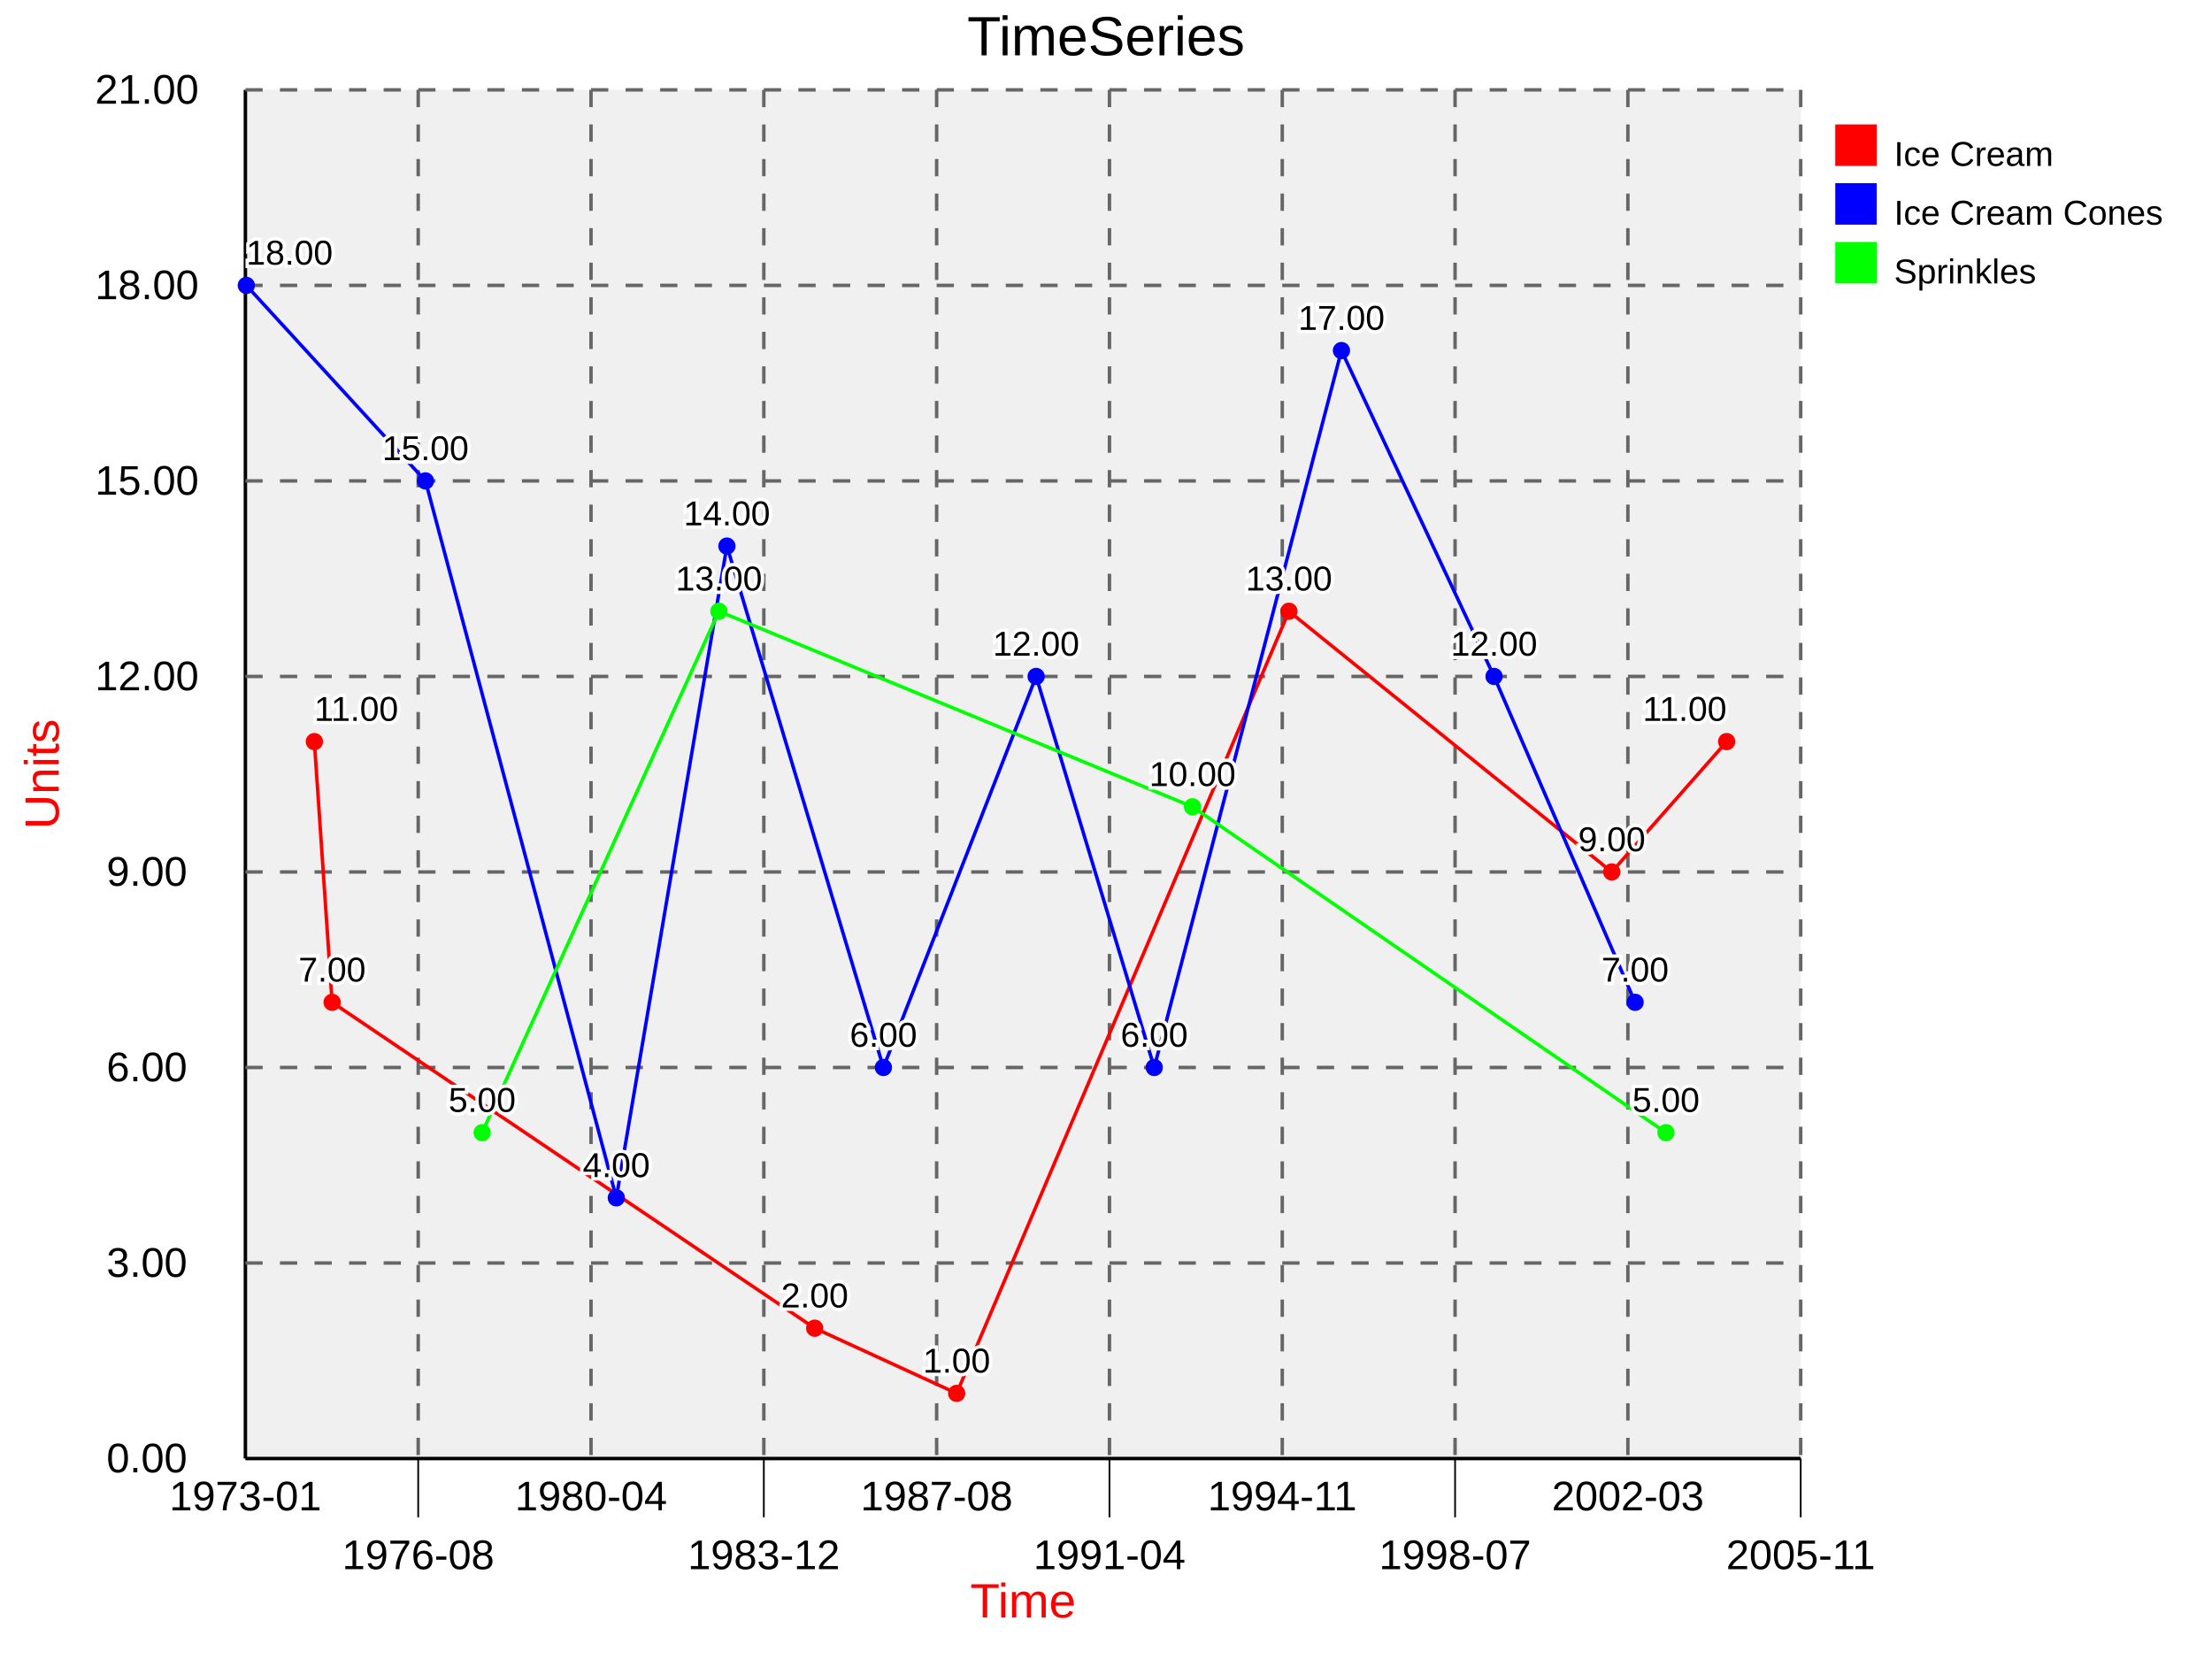
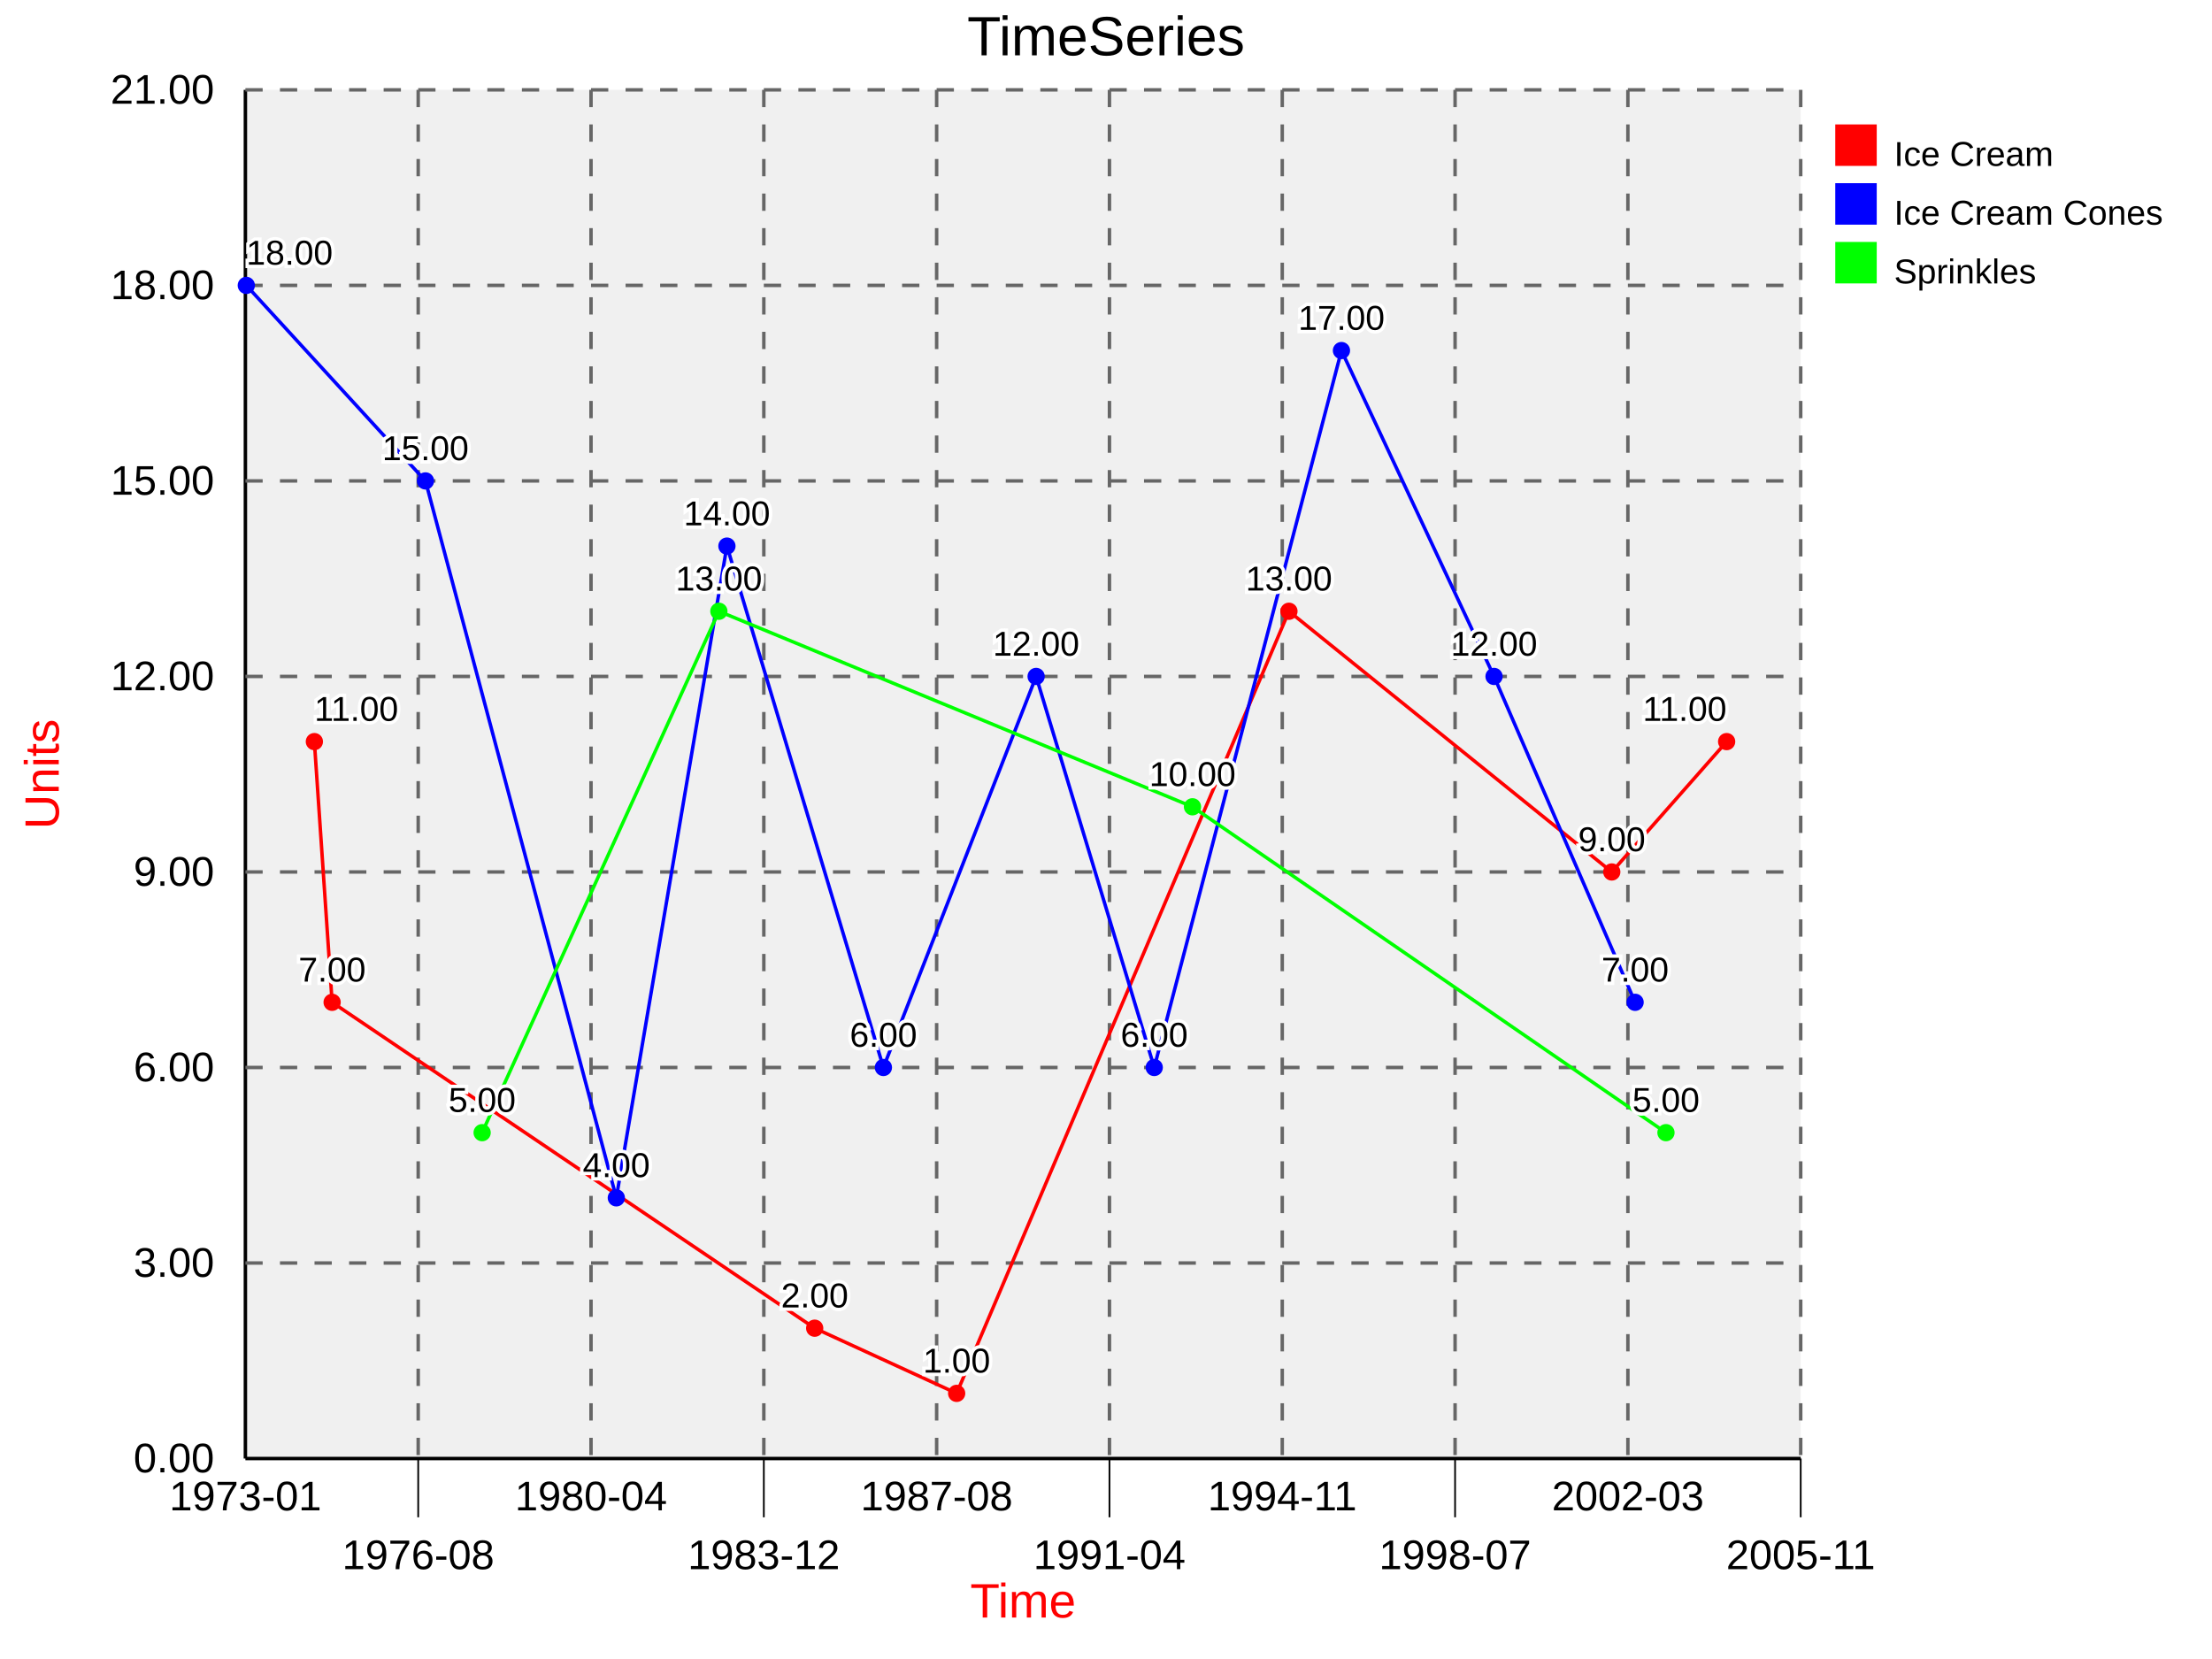
<svg xmlns="http://www.w3.org/2000/svg" xmlns:xlink="http://www.w3.org/1999/xlink" width="640" height="480" viewBox="0 0 640 480">
  <defs />
  <rect width="640" height="480" x="0" y="0" class="svgBackground" style="fill:#ffffff;" />
  <g transform="translate( 71.0 26 )">
    <rect x="0" y="0" width="450.0" height="396" class="graphBackground" style="fill:#f0f0f0;" />
    <path d="M 0 396 h450.0" class="axis" id="yAxis" style="stroke: #000000; stroke-width: 1px;" />
    <path d="M 0.0 0 v396" class="axis" id="xAxis" style="stroke: #000000; stroke-width: 1px;" />
    <text class="xAxisLabels" x="0.0" y="411" style="text-anchor: middle; fill: #000000; font-size: 12px; font-family: &quot;Arial&quot;, sans-serif; font-weight: normal;text-anchor: middle">1973-01</text>
    <text class="xAxisLabels" x="50.0" y="428" style="text-anchor: middle; fill: #000000; font-size: 12px; font-family: &quot;Arial&quot;, sans-serif; font-weight: normal;text-anchor: middle">1976-08</text>
    <path d="M50.0 396 v17" class="staggerGuideLine" style="fill: none; stroke: #000000; stroke-width: 0.5px;" />
    <path d="M50.0 0 v396" class="guideLines" style="stroke: #666666; stroke-width: 1px; stroke-dasharray: 5 5;" />
    <text class="xAxisLabels" x="100.0" y="411" style="text-anchor: middle; fill: #000000; font-size: 12px; font-family: &quot;Arial&quot;, sans-serif; font-weight: normal;text-anchor: middle">1980-04</text>
    <path d="M100.0 0 v396" class="guideLines" style="stroke: #666666; stroke-width: 1px; stroke-dasharray: 5 5;" />
    <text class="xAxisLabels" x="150.0" y="428" style="text-anchor: middle; fill: #000000; font-size: 12px; font-family: &quot;Arial&quot;, sans-serif; font-weight: normal;text-anchor: middle">1983-12</text>
    <path d="M150.0 396 v17" class="staggerGuideLine" style="fill: none; stroke: #000000; stroke-width: 0.5px;" />
    <path d="M150.0 0 v396" class="guideLines" style="stroke: #666666; stroke-width: 1px; stroke-dasharray: 5 5;" />
    <text class="xAxisLabels" x="200.0" y="411" style="text-anchor: middle; fill: #000000; font-size: 12px; font-family: &quot;Arial&quot;, sans-serif; font-weight: normal;text-anchor: middle">1987-08</text>
    <path d="M200.0 0 v396" class="guideLines" style="stroke: #666666; stroke-width: 1px; stroke-dasharray: 5 5;" />
    <text class="xAxisLabels" x="250.0" y="428" style="text-anchor: middle; fill: #000000; font-size: 12px; font-family: &quot;Arial&quot;, sans-serif; font-weight: normal;text-anchor: middle">1991-04</text>
    <path d="M250.0 396 v17" class="staggerGuideLine" style="fill: none; stroke: #000000; stroke-width: 0.5px;" />
    <path d="M250.0 0 v396" class="guideLines" style="stroke: #666666; stroke-width: 1px; stroke-dasharray: 5 5;" />
    <text class="xAxisLabels" x="300.0" y="411" style="text-anchor: middle; fill: #000000; font-size: 12px; font-family: &quot;Arial&quot;, sans-serif; font-weight: normal;text-anchor: middle">1994-11</text>
    <path d="M300.0 0 v396" class="guideLines" style="stroke: #666666; stroke-width: 1px; stroke-dasharray: 5 5;" />
    <text class="xAxisLabels" x="350.0" y="428" style="text-anchor: middle; fill: #000000; font-size: 12px; font-family: &quot;Arial&quot;, sans-serif; font-weight: normal;text-anchor: middle">1998-07</text>
    <path d="M350.0 396 v17" class="staggerGuideLine" style="fill: none; stroke: #000000; stroke-width: 0.5px;" />
    <path d="M350.0 0 v396" class="guideLines" style="stroke: #666666; stroke-width: 1px; stroke-dasharray: 5 5;" />
    <text class="xAxisLabels" x="400.0" y="411" style="text-anchor: middle; fill: #000000; font-size: 12px; font-family: &quot;Arial&quot;, sans-serif; font-weight: normal;text-anchor: middle">2002-03</text>
    <path d="M400.0 0 v396" class="guideLines" style="stroke: #666666; stroke-width: 1px; stroke-dasharray: 5 5;" />
    <text class="xAxisLabels" x="450.0" y="428" style="text-anchor: middle; fill: #000000; font-size: 12px; font-family: &quot;Arial&quot;, sans-serif; font-weight: normal;text-anchor: middle">2005-11</text>
    <path d="M450.0 396 v17" class="staggerGuideLine" style="fill: none; stroke: #000000; stroke-width: 0.5px;" />
    <path d="M450.0 0 v396" class="guideLines" style="stroke: #666666; stroke-width: 1px; stroke-dasharray: 5 5;" />
-     <text x="-16.5" y="400.0" class="yAxisLabels" style="text-anchor: end; fill: #000000; font-size: 12px; font-family: &quot;Arial&quot;, sans-serif; font-weight: normal;text-anchor: middle" transform="translate( -12 0 ) rotate( 0 -16.5 400.0 ) ">0.00</text>
-     <text x="-16.5" y="343.429" class="yAxisLabels" style="text-anchor: end; fill: #000000; font-size: 12px; font-family: &quot;Arial&quot;, sans-serif; font-weight: normal;text-anchor: middle" transform="translate( -12 0 ) rotate( 0 -16.5 343.4286 ) ">3.00</text>
+     <text x="3" y="400.0" class="yAxisLabels" style="text-anchor: end; fill: #000000; font-size: 12px; font-family: &quot;Arial&quot;, sans-serif; font-weight: normal;text-anchor: end" transform="translate( -12 0 ) rotate( 0 3 400.0 ) ">0.00</text>
+     <text x="3" y="343.429" class="yAxisLabels" style="text-anchor: end; fill: #000000; font-size: 12px; font-family: &quot;Arial&quot;, sans-serif; font-weight: normal;text-anchor: end" transform="translate( -12 0 ) rotate( 0 3 343.4286 ) ">3.00</text>
    <path d="M0 339.429 h450.0" class="guideLines" style="stroke: #666666; stroke-width: 1px; stroke-dasharray: 5 5;" />
-     <text x="-16.5" y="286.857" class="yAxisLabels" style="text-anchor: end; fill: #000000; font-size: 12px; font-family: &quot;Arial&quot;, sans-serif; font-weight: normal;text-anchor: middle" transform="translate( -12 0 ) rotate( 0 -16.5 286.8571 ) ">6.00</text>
+     <text x="3" y="286.857" class="yAxisLabels" style="text-anchor: end; fill: #000000; font-size: 12px; font-family: &quot;Arial&quot;, sans-serif; font-weight: normal;text-anchor: end" transform="translate( -12 0 ) rotate( 0 3 286.8571 ) ">6.00</text>
    <path d="M0 282.857 h450.0" class="guideLines" style="stroke: #666666; stroke-width: 1px; stroke-dasharray: 5 5;" />
-     <text x="-16.5" y="230.286" class="yAxisLabels" style="text-anchor: end; fill: #000000; font-size: 12px; font-family: &quot;Arial&quot;, sans-serif; font-weight: normal;text-anchor: middle" transform="translate( -12 0 ) rotate( 0 -16.5 230.2857 ) ">9.00</text>
+     <text x="3" y="230.286" class="yAxisLabels" style="text-anchor: end; fill: #000000; font-size: 12px; font-family: &quot;Arial&quot;, sans-serif; font-weight: normal;text-anchor: end" transform="translate( -12 0 ) rotate( 0 3 230.2857 ) ">9.00</text>
    <path d="M0 226.286 h450.0" class="guideLines" style="stroke: #666666; stroke-width: 1px; stroke-dasharray: 5 5;" />
-     <text x="-16.5" y="173.714" class="yAxisLabels" style="text-anchor: end; fill: #000000; font-size: 12px; font-family: &quot;Arial&quot;, sans-serif; font-weight: normal;text-anchor: middle" transform="translate( -12 0 ) rotate( 0 -16.5 173.7143 ) ">12.00</text>
+     <text x="3" y="173.714" class="yAxisLabels" style="text-anchor: end; fill: #000000; font-size: 12px; font-family: &quot;Arial&quot;, sans-serif; font-weight: normal;text-anchor: end" transform="translate( -12 0 ) rotate( 0 3 173.7143 ) ">12.00</text>
    <path d="M0 169.714 h450.0" class="guideLines" style="stroke: #666666; stroke-width: 1px; stroke-dasharray: 5 5;" />
-     <text x="-16.5" y="117.143" class="yAxisLabels" style="text-anchor: end; fill: #000000; font-size: 12px; font-family: &quot;Arial&quot;, sans-serif; font-weight: normal;text-anchor: middle" transform="translate( -12 0 ) rotate( 0 -16.5 117.1429 ) ">15.00</text>
+     <text x="3" y="117.143" class="yAxisLabels" style="text-anchor: end; fill: #000000; font-size: 12px; font-family: &quot;Arial&quot;, sans-serif; font-weight: normal;text-anchor: end" transform="translate( -12 0 ) rotate( 0 3 117.1429 ) ">15.00</text>
    <path d="M0 113.143 h450.0" class="guideLines" style="stroke: #666666; stroke-width: 1px; stroke-dasharray: 5 5;" />
-     <text x="-16.5" y="60.571" class="yAxisLabels" style="text-anchor: end; fill: #000000; font-size: 12px; font-family: &quot;Arial&quot;, sans-serif; font-weight: normal;text-anchor: middle" transform="translate( -12 0 ) rotate( 0 -16.5 60.57143 ) ">18.00</text>
+     <text x="3" y="60.571" class="yAxisLabels" style="text-anchor: end; fill: #000000; font-size: 12px; font-family: &quot;Arial&quot;, sans-serif; font-weight: normal;text-anchor: end" transform="translate( -12 0 ) rotate( 0 3 60.57143 ) ">18.00</text>
    <path d="M0 56.571 h450.0" class="guideLines" style="stroke: #666666; stroke-width: 1px; stroke-dasharray: 5 5;" />
-     <text x="-16.5" y="4.0" class="yAxisLabels" style="text-anchor: end; fill: #000000; font-size: 12px; font-family: &quot;Arial&quot;, sans-serif; font-weight: normal;text-anchor: middle" transform="translate( -12 0 ) rotate( 0 -16.5 4.0 ) ">21.00</text>
+     <text x="3" y="4.0" class="yAxisLabels" style="text-anchor: end; fill: #000000; font-size: 12px; font-family: &quot;Arial&quot;, sans-serif; font-weight: normal;text-anchor: end" transform="translate( -12 0 ) rotate( 0 3 4.0 ) ">21.00</text>
    <path d="M0 0.0 h450.0" class="guideLines" style="stroke: #666666; stroke-width: 1px; stroke-dasharray: 5 5;" />
    <path d="M19.956 188.571 L19.956 188.571 25.095 264.0 164.714 358.286 205.789 377.143 301.932 150.857 395.336 226.286 428.571 188.571 " class="line1" style="fill: none; stroke: #ff0000; stroke-width: 1px;" />
    <circle cx="19.956" cy="188.571" r="2.5" class="dataPoint1" style="fill: #ff0000; stroke: none; stroke-width: 1px;" />
    <circle cx="25.095" cy="264.0" r="2.5" class="dataPoint1" style="fill: #ff0000; stroke: none; stroke-width: 1px;" />
    <circle cx="164.714" cy="358.286" r="2.5" class="dataPoint1" style="fill: #ff0000; stroke: none; stroke-width: 1px;" />
    <circle cx="205.789" cy="377.143" r="2.5" class="dataPoint1" style="fill: #ff0000; stroke: none; stroke-width: 1px;" />
    <circle cx="301.932" cy="150.857" r="2.5" class="dataPoint1" style="fill: #ff0000; stroke: none; stroke-width: 1px;" />
    <circle cx="395.336" cy="226.286" r="2.5" class="dataPoint1" style="fill: #ff0000; stroke: none; stroke-width: 1px;" />
    <circle cx="428.571" cy="188.571" r="2.5" class="dataPoint1" style="fill: #ff0000; stroke: none; stroke-width: 1px;" />
    <path d="M0.263 56.571 L0.263 56.571 52.104 113.143 107.321 320.571 139.319 132.0 184.595 282.857 228.784 169.714 262.957 282.857 317.124 75.429 361.275 169.714 402.088 264.0 " class="line2" style="fill: none; stroke: #0000ff; stroke-width: 1px;" />
    <circle cx="0.263" cy="56.571" r="2.5" class="dataPoint2" style="fill: #0000ff; stroke: none; stroke-width: 1px;" />
    <circle cx="52.104" cy="113.143" r="2.5" class="dataPoint2" style="fill: #0000ff; stroke: none; stroke-width: 1px;" />
    <circle cx="107.321" cy="320.571" r="2.5" class="dataPoint2" style="fill: #0000ff; stroke: none; stroke-width: 1px;" />
    <circle cx="139.319" cy="132.0" r="2.5" class="dataPoint2" style="fill: #0000ff; stroke: none; stroke-width: 1px;" />
    <circle cx="184.595" cy="282.857" r="2.5" class="dataPoint2" style="fill: #0000ff; stroke: none; stroke-width: 1px;" />
    <circle cx="228.784" cy="169.714" r="2.5" class="dataPoint2" style="fill: #0000ff; stroke: none; stroke-width: 1px;" />
    <circle cx="262.957" cy="282.857" r="2.5" class="dataPoint2" style="fill: #0000ff; stroke: none; stroke-width: 1px;" />
    <circle cx="317.124" cy="75.429" r="2.5" class="dataPoint2" style="fill: #0000ff; stroke: none; stroke-width: 1px;" />
    <circle cx="361.275" cy="169.714" r="2.5" class="dataPoint2" style="fill: #0000ff; stroke: none; stroke-width: 1px;" />
    <circle cx="402.088" cy="264.0" r="2.5" class="dataPoint2" style="fill: #0000ff; stroke: none; stroke-width: 1px;" />
    <path d="M68.496 301.714 L68.496 301.714 136.993 150.857 274.023 207.429 411.016 301.714 " class="line3" style="fill: none; stroke: #00ff00; stroke-width: 1px;" />
    <circle cx="68.496" cy="301.714" r="2.5" class="dataPoint3" style="fill: #00ff00; stroke: none; stroke-width: 1px;" />
    <circle cx="136.993" cy="150.857" r="2.5" class="dataPoint3" style="fill: #00ff00; stroke: none; stroke-width: 1px;" />
    <circle cx="274.023" cy="207.429" r="2.5" class="dataPoint3" style="fill: #00ff00; stroke: none; stroke-width: 1px;" />
    <circle cx="411.016" cy="301.714" r="2.5" class="dataPoint3" style="fill: #00ff00; stroke: none; stroke-width: 1px;" />
    <g>
      <text x="19.956" y="182.571" class="dataPointLabelBackground" style="fill: #000000; text-anchor:middle; font-size: 10px; font-family: &quot;Arial&quot;, sans-serif; font-weight: normal;; stroke: #ffffff; stroke-width: 2;text-anchor: start;">11.00</text>
      <text x="19.956" y="182.571" class="dataPointLabel" style="fill: #000000; text-anchor:middle; font-size: 10px; font-family: &quot;Arial&quot;, sans-serif; font-weight: normal;text-anchor: start;">11.00</text>
-       <g id="11783500" visibility="hidden">
+       <g id="9580" visibility="hidden">
        <text x="24.956" y="176.571" class="dataPointPopupMask" style="fill: #000000; text-anchor:middle; font-size: 10px; font-family: &quot;Arial&quot;, sans-serif; font-weight: normal;; stroke: white; stroke-width: 7;text-anchor: start;">1974-06/17/, 11, </text>
        <text x="24.956" y="176.571" class="dataPointPopup" style="fill: #000000; text-anchor:middle; font-size: 10px; font-family: &quot;Arial&quot;, sans-serif; font-weight: normal;; fill: black; stroke-width: 2;text-anchor: start;">1974-06/17/, 11, </text>
      </g>
      <a xlink:href="">
        <circle cx="19.956" cy="188.571" r="10" style="opacity: 0" />
      </a>
      <text x="25.095" y="258.0" class="dataPointLabelBackground" style="fill: #000000; text-anchor:middle; font-size: 10px; font-family: &quot;Arial&quot;, sans-serif; font-weight: normal;; stroke: #ffffff; stroke-width: 2;">7.00</text>
      <text x="25.095" y="258.0" class="dataPointLabel" style="fill: #000000; text-anchor:middle; font-size: 10px; font-family: &quot;Arial&quot;, sans-serif; font-weight: normal;">7.00</text>
-       <g id="11440820" visibility="hidden">
+       <g id="9600" visibility="hidden">
        <text x="30.095" y="252.0" class="dataPointPopupMask" style="fill: #000000; text-anchor:middle; font-size: 10px; font-family: &quot;Arial&quot;, sans-serif; font-weight: normal;; stroke: white; stroke-width: 7;text-anchor: start;">1974-11/01/, 7, </text>
        <text x="30.095" y="252.0" class="dataPointPopup" style="fill: #000000; text-anchor:middle; font-size: 10px; font-family: &quot;Arial&quot;, sans-serif; font-weight: normal;; fill: black; stroke-width: 2;text-anchor: start;">1974-11/01/, 7, </text>
      </g>
      <a xlink:href="">
        <circle cx="25.095" cy="264.0" r="10" style="opacity: 0" />
      </a>
      <text x="164.714" y="352.286" class="dataPointLabelBackground" style="fill: #000000; text-anchor:middle; font-size: 10px; font-family: &quot;Arial&quot;, sans-serif; font-weight: normal;; stroke: #ffffff; stroke-width: 2;">2.00</text>
      <text x="164.714" y="352.286" class="dataPointLabel" style="fill: #000000; text-anchor:middle; font-size: 10px; font-family: &quot;Arial&quot;, sans-serif; font-weight: normal;">2.00</text>
-       <g id="10833460" visibility="hidden">
+       <g id="9620" visibility="hidden">
        <text x="169.714" y="346.286" class="dataPointPopupMask" style="fill: #000000; text-anchor:middle; font-size: 10px; font-family: &quot;Arial&quot;, sans-serif; font-weight: normal;; stroke: white; stroke-width: 7;text-anchor: start;">1985-01/09/, 2, </text>
        <text x="169.714" y="346.286" class="dataPointPopup" style="fill: #000000; text-anchor:middle; font-size: 10px; font-family: &quot;Arial&quot;, sans-serif; font-weight: normal;; fill: black; stroke-width: 2;text-anchor: start;">1985-01/09/, 2, </text>
      </g>
      <a xlink:href="">
        <circle cx="164.714" cy="358.286" r="10" style="opacity: 0" />
      </a>
      <text x="205.789" y="371.143" class="dataPointLabelBackground" style="fill: #000000; text-anchor:middle; font-size: 10px; font-family: &quot;Arial&quot;, sans-serif; font-weight: normal;; stroke: #ffffff; stroke-width: 2;">1.00</text>
      <text x="205.789" y="371.143" class="dataPointLabel" style="fill: #000000; text-anchor:middle; font-size: 10px; font-family: &quot;Arial&quot;, sans-serif; font-weight: normal;">1.00</text>
-       <g id="10440640" visibility="hidden">
+       <g id="9640" visibility="hidden">
        <text x="210.789" y="365.143" class="dataPointPopupMask" style="fill: #000000; text-anchor:middle; font-size: 10px; font-family: &quot;Arial&quot;, sans-serif; font-weight: normal;; stroke: white; stroke-width: 7;text-anchor: start;">1988-01/09/, 1, </text>
        <text x="210.789" y="365.143" class="dataPointPopup" style="fill: #000000; text-anchor:middle; font-size: 10px; font-family: &quot;Arial&quot;, sans-serif; font-weight: normal;; fill: black; stroke-width: 2;text-anchor: start;">1988-01/09/, 1, </text>
      </g>
      <a xlink:href="">
        <circle cx="205.789" cy="377.143" r="10" style="opacity: 0" />
      </a>
      <text x="301.932" y="144.857" class="dataPointLabelBackground" style="fill: #000000; text-anchor:middle; font-size: 10px; font-family: &quot;Arial&quot;, sans-serif; font-weight: normal;; stroke: #ffffff; stroke-width: 2;">13.00</text>
      <text x="301.932" y="144.857" class="dataPointLabel" style="fill: #000000; text-anchor:middle; font-size: 10px; font-family: &quot;Arial&quot;, sans-serif; font-weight: normal;">13.00</text>
-       <g id="9078860" visibility="hidden">
+       <g id="9660" visibility="hidden">
        <text x="306.932" y="138.857" class="dataPointPopupMask" style="fill: #000000; text-anchor:middle; font-size: 10px; font-family: &quot;Arial&quot;, sans-serif; font-weight: normal;; stroke: white; stroke-width: 7;text-anchor: start;">1995-01/15/, 13, </text>
        <text x="306.932" y="138.857" class="dataPointPopup" style="fill: #000000; text-anchor:middle; font-size: 10px; font-family: &quot;Arial&quot;, sans-serif; font-weight: normal;; fill: black; stroke-width: 2;text-anchor: start;">1995-01/15/, 13, </text>
      </g>
      <a xlink:href="">
        <circle cx="301.932" cy="150.857" r="10" style="opacity: 0" />
      </a>
      <text x="395.336" y="220.286" class="dataPointLabelBackground" style="fill: #000000; text-anchor:middle; font-size: 10px; font-family: &quot;Arial&quot;, sans-serif; font-weight: normal;; stroke: #ffffff; stroke-width: 2;">9.00</text>
      <text x="395.336" y="220.286" class="dataPointLabel" style="fill: #000000; text-anchor:middle; font-size: 10px; font-family: &quot;Arial&quot;, sans-serif; font-weight: normal;">9.00</text>
-       <g id="13560780" visibility="hidden">
+       <g id="9680" visibility="hidden">
        <text x="390.336" y="214.286" class="dataPointPopupMask" style="fill: #000000; text-anchor:middle; font-size: 10px; font-family: &quot;Arial&quot;, sans-serif; font-weight: normal;; stroke: white; stroke-width: 7;text-anchor: end;">2001-11/09/, 9, </text>
        <text x="390.336" y="214.286" class="dataPointPopup" style="fill: #000000; text-anchor:middle; font-size: 10px; font-family: &quot;Arial&quot;, sans-serif; font-weight: normal;; fill: black; stroke-width: 2;text-anchor: end;">2001-11/09/, 9, </text>
      </g>
      <a xlink:href="">
        <circle cx="395.336" cy="226.286" r="10" style="opacity: 0" />
      </a>
      <text x="428.571" y="182.571" class="dataPointLabelBackground" style="fill: #000000; text-anchor:middle; font-size: 10px; font-family: &quot;Arial&quot;, sans-serif; font-weight: normal;; stroke: #ffffff; stroke-width: 2;text-anchor: end;">11.00</text>
      <text x="428.571" y="182.571" class="dataPointLabel" style="fill: #000000; text-anchor:middle; font-size: 10px; font-family: &quot;Arial&quot;, sans-serif; font-weight: normal;text-anchor: end;">11.00</text>
-       <g id="13534940" visibility="hidden">
+       <g id="9700" visibility="hidden">
        <text x="423.571" y="176.571" class="dataPointPopupMask" style="fill: #000000; text-anchor:middle; font-size: 10px; font-family: &quot;Arial&quot;, sans-serif; font-weight: normal;; stroke: white; stroke-width: 7;text-anchor: end;">2004-04/13/, 11, </text>
        <text x="423.571" y="176.571" class="dataPointPopup" style="fill: #000000; text-anchor:middle; font-size: 10px; font-family: &quot;Arial&quot;, sans-serif; font-weight: normal;; fill: black; stroke-width: 2;text-anchor: end;">2004-04/13/, 11, </text>
      </g>
      <a xlink:href="">
        <circle cx="428.571" cy="188.571" r="10" style="opacity: 0" />
      </a>
      <text x="0.263" y="50.571" class="dataPointLabelBackground" style="fill: #000000; text-anchor:middle; font-size: 10px; font-family: &quot;Arial&quot;, sans-serif; font-weight: normal;; stroke: #ffffff; stroke-width: 2;text-anchor: start;">18.00</text>
      <text x="0.263" y="50.571" class="dataPointLabel" style="fill: #000000; text-anchor:middle; font-size: 10px; font-family: &quot;Arial&quot;, sans-serif; font-weight: normal;text-anchor: start;">18.00</text>
-       <g id="13496720" visibility="hidden">
+       <g id="9720" visibility="hidden">
        <text x="5.263" y="44.571" class="dataPointPopupMask" style="fill: #000000; text-anchor:middle; font-size: 10px; font-family: &quot;Arial&quot;, sans-serif; font-weight: normal;; stroke: white; stroke-width: 7;text-anchor: start;">1973-01/08/, 18, </text>
        <text x="5.263" y="44.571" class="dataPointPopup" style="fill: #000000; text-anchor:middle; font-size: 10px; font-family: &quot;Arial&quot;, sans-serif; font-weight: normal;; fill: black; stroke-width: 2;text-anchor: start;">1973-01/08/, 18, </text>
      </g>
      <a xlink:href="">
        <circle cx="0.263" cy="56.571" r="10" style="opacity: 0" />
      </a>
      <text x="52.104" y="107.143" class="dataPointLabelBackground" style="fill: #000000; text-anchor:middle; font-size: 10px; font-family: &quot;Arial&quot;, sans-serif; font-weight: normal;; stroke: #ffffff; stroke-width: 2;">15.00</text>
      <text x="52.104" y="107.143" class="dataPointLabel" style="fill: #000000; text-anchor:middle; font-size: 10px; font-family: &quot;Arial&quot;, sans-serif; font-weight: normal;">15.00</text>
-       <g id="13472300" visibility="hidden">
+       <g id="9740" visibility="hidden">
        <text x="57.104" y="101.143" class="dataPointPopupMask" style="fill: #000000; text-anchor:middle; font-size: 10px; font-family: &quot;Arial&quot;, sans-serif; font-weight: normal;; stroke: white; stroke-width: 7;text-anchor: start;">1976-10/21/, 15, </text>
        <text x="57.104" y="101.143" class="dataPointPopup" style="fill: #000000; text-anchor:middle; font-size: 10px; font-family: &quot;Arial&quot;, sans-serif; font-weight: normal;; fill: black; stroke-width: 2;text-anchor: start;">1976-10/21/, 15, </text>
      </g>
      <a xlink:href="">
        <circle cx="52.104" cy="113.143" r="10" style="opacity: 0" />
      </a>
      <text x="107.321" y="314.571" class="dataPointLabelBackground" style="fill: #000000; text-anchor:middle; font-size: 10px; font-family: &quot;Arial&quot;, sans-serif; font-weight: normal;; stroke: #ffffff; stroke-width: 2;">4.00</text>
      <text x="107.321" y="314.571" class="dataPointLabel" style="fill: #000000; text-anchor:middle; font-size: 10px; font-family: &quot;Arial&quot;, sans-serif; font-weight: normal;">4.00</text>
-       <g id="13447880" visibility="hidden">
+       <g id="9760" visibility="hidden">
        <text x="112.321" y="308.571" class="dataPointPopupMask" style="fill: #000000; text-anchor:middle; font-size: 10px; font-family: &quot;Arial&quot;, sans-serif; font-weight: normal;; stroke: white; stroke-width: 7;text-anchor: start;">1980-11/01/, 4, </text>
        <text x="112.321" y="308.571" class="dataPointPopup" style="fill: #000000; text-anchor:middle; font-size: 10px; font-family: &quot;Arial&quot;, sans-serif; font-weight: normal;; fill: black; stroke-width: 2;text-anchor: start;">1980-11/01/, 4, </text>
      </g>
      <a xlink:href="">
        <circle cx="107.321" cy="320.571" r="10" style="opacity: 0" />
      </a>
      <text x="139.319" y="126.0" class="dataPointLabelBackground" style="fill: #000000; text-anchor:middle; font-size: 10px; font-family: &quot;Arial&quot;, sans-serif; font-weight: normal;; stroke: #ffffff; stroke-width: 2;">14.00</text>
      <text x="139.319" y="126.0" class="dataPointLabel" style="fill: #000000; text-anchor:middle; font-size: 10px; font-family: &quot;Arial&quot;, sans-serif; font-weight: normal;">14.00</text>
-       <g id="13423440" visibility="hidden">
+       <g id="9780" visibility="hidden">
        <text x="144.319" y="120.0" class="dataPointPopupMask" style="fill: #000000; text-anchor:middle; font-size: 10px; font-family: &quot;Arial&quot;, sans-serif; font-weight: normal;; stroke: white; stroke-width: 7;text-anchor: start;">1983-03/04/, 14, </text>
        <text x="144.319" y="120.0" class="dataPointPopup" style="fill: #000000; text-anchor:middle; font-size: 10px; font-family: &quot;Arial&quot;, sans-serif; font-weight: normal;; fill: black; stroke-width: 2;text-anchor: start;">1983-03/04/, 14, </text>
      </g>
      <a xlink:href="">
        <circle cx="139.319" cy="132.0" r="10" style="opacity: 0" />
      </a>
      <text x="184.595" y="276.857" class="dataPointLabelBackground" style="fill: #000000; text-anchor:middle; font-size: 10px; font-family: &quot;Arial&quot;, sans-serif; font-weight: normal;; stroke: #ffffff; stroke-width: 2;">6.00</text>
      <text x="184.595" y="276.857" class="dataPointLabel" style="fill: #000000; text-anchor:middle; font-size: 10px; font-family: &quot;Arial&quot;, sans-serif; font-weight: normal;">6.00</text>
-       <g id="13399020" visibility="hidden">
+       <g id="9800" visibility="hidden">
        <text x="189.595" y="270.857" class="dataPointPopupMask" style="fill: #000000; text-anchor:middle; font-size: 10px; font-family: &quot;Arial&quot;, sans-serif; font-weight: normal;; stroke: white; stroke-width: 7;text-anchor: start;">1986-06/23/, 6, </text>
        <text x="189.595" y="270.857" class="dataPointPopup" style="fill: #000000; text-anchor:middle; font-size: 10px; font-family: &quot;Arial&quot;, sans-serif; font-weight: normal;; fill: black; stroke-width: 2;text-anchor: start;">1986-06/23/, 6, </text>
      </g>
      <a xlink:href="">
        <circle cx="184.595" cy="282.857" r="10" style="opacity: 0" />
      </a>
      <text x="228.784" y="163.714" class="dataPointLabelBackground" style="fill: #000000; text-anchor:middle; font-size: 10px; font-family: &quot;Arial&quot;, sans-serif; font-weight: normal;; stroke: #ffffff; stroke-width: 2;">12.00</text>
      <text x="228.784" y="163.714" class="dataPointLabel" style="fill: #000000; text-anchor:middle; font-size: 10px; font-family: &quot;Arial&quot;, sans-serif; font-weight: normal;">12.00</text>
-       <g id="13374600" visibility="hidden">
+       <g id="9820" visibility="hidden">
        <text x="233.784" y="157.714" class="dataPointPopupMask" style="fill: #000000; text-anchor:middle; font-size: 10px; font-family: &quot;Arial&quot;, sans-serif; font-weight: normal;; stroke: white; stroke-width: 7;text-anchor: start;">1989-09/13/, 12, </text>
        <text x="233.784" y="157.714" class="dataPointPopup" style="fill: #000000; text-anchor:middle; font-size: 10px; font-family: &quot;Arial&quot;, sans-serif; font-weight: normal;; fill: black; stroke-width: 2;text-anchor: start;">1989-09/13/, 12, </text>
      </g>
      <a xlink:href="">
        <circle cx="228.784" cy="169.714" r="10" style="opacity: 0" />
      </a>
      <text x="262.957" y="276.857" class="dataPointLabelBackground" style="fill: #000000; text-anchor:middle; font-size: 10px; font-family: &quot;Arial&quot;, sans-serif; font-weight: normal;; stroke: #ffffff; stroke-width: 2;">6.00</text>
      <text x="262.957" y="276.857" class="dataPointLabel" style="fill: #000000; text-anchor:middle; font-size: 10px; font-family: &quot;Arial&quot;, sans-serif; font-weight: normal;">6.00</text>
-       <g id="13350180" visibility="hidden">
+       <g id="9840" visibility="hidden">
        <text x="267.957" y="270.857" class="dataPointPopupMask" style="fill: #000000; text-anchor:middle; font-size: 10px; font-family: &quot;Arial&quot;, sans-serif; font-weight: normal;; stroke: white; stroke-width: 7;text-anchor: start;">1992-03/12/, 6, </text>
        <text x="267.957" y="270.857" class="dataPointPopup" style="fill: #000000; text-anchor:middle; font-size: 10px; font-family: &quot;Arial&quot;, sans-serif; font-weight: normal;; fill: black; stroke-width: 2;text-anchor: start;">1992-03/12/, 6, </text>
      </g>
      <a xlink:href="">
        <circle cx="262.957" cy="282.857" r="10" style="opacity: 0" />
      </a>
      <text x="317.124" y="69.429" class="dataPointLabelBackground" style="fill: #000000; text-anchor:middle; font-size: 10px; font-family: &quot;Arial&quot;, sans-serif; font-weight: normal;; stroke: #ffffff; stroke-width: 2;">17.00</text>
      <text x="317.124" y="69.429" class="dataPointLabel" style="fill: #000000; text-anchor:middle; font-size: 10px; font-family: &quot;Arial&quot;, sans-serif; font-weight: normal;">17.00</text>
-       <g id="13325760" visibility="hidden">
+       <g id="9860" visibility="hidden">
        <text x="322.124" y="63.429" class="dataPointPopupMask" style="fill: #000000; text-anchor:middle; font-size: 10px; font-family: &quot;Arial&quot;, sans-serif; font-weight: normal;; stroke: white; stroke-width: 7;text-anchor: start;">1996-02/24/, 17, </text>
        <text x="322.124" y="63.429" class="dataPointPopup" style="fill: #000000; text-anchor:middle; font-size: 10px; font-family: &quot;Arial&quot;, sans-serif; font-weight: normal;; fill: black; stroke-width: 2;text-anchor: start;">1996-02/24/, 17, </text>
      </g>
      <a xlink:href="">
        <circle cx="317.124" cy="75.429" r="10" style="opacity: 0" />
      </a>
      <text x="361.275" y="163.714" class="dataPointLabelBackground" style="fill: #000000; text-anchor:middle; font-size: 10px; font-family: &quot;Arial&quot;, sans-serif; font-weight: normal;; stroke: #ffffff; stroke-width: 2;">12.00</text>
      <text x="361.275" y="163.714" class="dataPointLabel" style="fill: #000000; text-anchor:middle; font-size: 10px; font-family: &quot;Arial&quot;, sans-serif; font-weight: normal;">12.00</text>
-       <g id="13284960" visibility="hidden">
+       <g id="9880" visibility="hidden">
        <text x="356.275" y="157.714" class="dataPointPopupMask" style="fill: #000000; text-anchor:middle; font-size: 10px; font-family: &quot;Arial&quot;, sans-serif; font-weight: normal;; stroke: white; stroke-width: 7;text-anchor: end;">1999-05/16/, 12, </text>
        <text x="356.275" y="157.714" class="dataPointPopup" style="fill: #000000; text-anchor:middle; font-size: 10px; font-family: &quot;Arial&quot;, sans-serif; font-weight: normal;; fill: black; stroke-width: 2;text-anchor: end;">1999-05/16/, 12, </text>
      </g>
      <a xlink:href="">
        <circle cx="361.275" cy="169.714" r="10" style="opacity: 0" />
      </a>
      <text x="402.088" y="258.0" class="dataPointLabelBackground" style="fill: #000000; text-anchor:middle; font-size: 10px; font-family: &quot;Arial&quot;, sans-serif; font-weight: normal;; stroke: #ffffff; stroke-width: 2;">7.00</text>
      <text x="402.088" y="258.0" class="dataPointLabel" style="fill: #000000; text-anchor:middle; font-size: 10px; font-family: &quot;Arial&quot;, sans-serif; font-weight: normal;">7.00</text>
-       <g id="13260520" visibility="hidden">
+       <g id="9900" visibility="hidden">
        <text x="397.088" y="252.0" class="dataPointPopupMask" style="fill: #000000; text-anchor:middle; font-size: 10px; font-family: &quot;Arial&quot;, sans-serif; font-weight: normal;; stroke: white; stroke-width: 7;text-anchor: end;">2002-05/08/, 7, </text>
        <text x="397.088" y="252.0" class="dataPointPopup" style="fill: #000000; text-anchor:middle; font-size: 10px; font-family: &quot;Arial&quot;, sans-serif; font-weight: normal;; fill: black; stroke-width: 2;text-anchor: end;">2002-05/08/, 7, </text>
      </g>
      <a xlink:href="">
        <circle cx="402.088" cy="264.0" r="10" style="opacity: 0" />
      </a>
      <text x="68.496" y="295.714" class="dataPointLabelBackground" style="fill: #000000; text-anchor:middle; font-size: 10px; font-family: &quot;Arial&quot;, sans-serif; font-weight: normal;; stroke: #ffffff; stroke-width: 2;">5.00</text>
      <text x="68.496" y="295.714" class="dataPointLabel" style="fill: #000000; text-anchor:middle; font-size: 10px; font-family: &quot;Arial&quot;, sans-serif; font-weight: normal;">5.00</text>
-       <g id="13232940" visibility="hidden">
+       <g id="9920" visibility="hidden">
        <text x="73.496" y="289.714" class="dataPointPopupMask" style="fill: #000000; text-anchor:middle; font-size: 10px; font-family: &quot;Arial&quot;, sans-serif; font-weight: normal;; stroke: white; stroke-width: 7;text-anchor: start;">1978-01/01/, 5, </text>
        <text x="73.496" y="289.714" class="dataPointPopup" style="fill: #000000; text-anchor:middle; font-size: 10px; font-family: &quot;Arial&quot;, sans-serif; font-weight: normal;; fill: black; stroke-width: 2;text-anchor: start;">1978-01/01/, 5, </text>
      </g>
      <a xlink:href="">
        <circle cx="68.496" cy="301.714" r="10" style="opacity: 0" />
      </a>
      <text x="136.993" y="144.857" class="dataPointLabelBackground" style="fill: #000000; text-anchor:middle; font-size: 10px; font-family: &quot;Arial&quot;, sans-serif; font-weight: normal;; stroke: #ffffff; stroke-width: 2;">13.00</text>
      <text x="136.993" y="144.857" class="dataPointLabel" style="fill: #000000; text-anchor:middle; font-size: 10px; font-family: &quot;Arial&quot;, sans-serif; font-weight: normal;">13.00</text>
-       <g id="13207240" visibility="hidden">
+       <g id="9940" visibility="hidden">
        <text x="141.993" y="138.857" class="dataPointPopupMask" style="fill: #000000; text-anchor:middle; font-size: 10px; font-family: &quot;Arial&quot;, sans-serif; font-weight: normal;; stroke: white; stroke-width: 7;text-anchor: start;">1983-01/01/, 13, </text>
        <text x="141.993" y="138.857" class="dataPointPopup" style="fill: #000000; text-anchor:middle; font-size: 10px; font-family: &quot;Arial&quot;, sans-serif; font-weight: normal;; fill: black; stroke-width: 2;text-anchor: start;">1983-01/01/, 13, </text>
      </g>
      <a xlink:href="">
        <circle cx="136.993" cy="150.857" r="10" style="opacity: 0" />
      </a>
      <text x="274.023" y="201.429" class="dataPointLabelBackground" style="fill: #000000; text-anchor:middle; font-size: 10px; font-family: &quot;Arial&quot;, sans-serif; font-weight: normal;; stroke: #ffffff; stroke-width: 2;">10.00</text>
      <text x="274.023" y="201.429" class="dataPointLabel" style="fill: #000000; text-anchor:middle; font-size: 10px; font-family: &quot;Arial&quot;, sans-serif; font-weight: normal;">10.00</text>
-       <g id="13178860" visibility="hidden">
+       <g id="9960" visibility="hidden">
        <text x="279.023" y="195.429" class="dataPointPopupMask" style="fill: #000000; text-anchor:middle; font-size: 10px; font-family: &quot;Arial&quot;, sans-serif; font-weight: normal;; stroke: white; stroke-width: 7;text-anchor: start;">1993-01/01/, 10, </text>
        <text x="279.023" y="195.429" class="dataPointPopup" style="fill: #000000; text-anchor:middle; font-size: 10px; font-family: &quot;Arial&quot;, sans-serif; font-weight: normal;; fill: black; stroke-width: 2;text-anchor: start;">1993-01/01/, 10, </text>
      </g>
      <a xlink:href="">
        <circle cx="274.023" cy="207.429" r="10" style="opacity: 0" />
      </a>
      <text x="411.016" y="295.714" class="dataPointLabelBackground" style="fill: #000000; text-anchor:middle; font-size: 10px; font-family: &quot;Arial&quot;, sans-serif; font-weight: normal;; stroke: #ffffff; stroke-width: 2;">5.00</text>
      <text x="411.016" y="295.714" class="dataPointLabel" style="fill: #000000; text-anchor:middle; font-size: 10px; font-family: &quot;Arial&quot;, sans-serif; font-weight: normal;">5.00</text>
-       <g id="13150900" visibility="hidden">
+       <g id="9980" visibility="hidden">
        <text x="406.016" y="289.714" class="dataPointPopupMask" style="fill: #000000; text-anchor:middle; font-size: 10px; font-family: &quot;Arial&quot;, sans-serif; font-weight: normal;; stroke: white; stroke-width: 7;text-anchor: end;">2003-01/01/, 5, </text>
        <text x="406.016" y="289.714" class="dataPointPopup" style="fill: #000000; text-anchor:middle; font-size: 10px; font-family: &quot;Arial&quot;, sans-serif; font-weight: normal;; fill: black; stroke-width: 2;text-anchor: end;">2003-01/01/, 5, </text>
      </g>
      <a xlink:href="">
        <circle cx="411.016" cy="301.714" r="10" style="opacity: 0" />
      </a>
    </g>
  </g>
  <text x="320" y="16" class="mainTitle" style="text-anchor: middle; fill: #000000; font-size: 16px; font-family: &quot;Arial&quot;, sans-serif; font-weight: normal;">TimeSeries</text>
  <text x="296.0" y="468" class="xAxisTitle" style="text-anchor: middle; fill: #ff0000; font-size: 14px; font-family: &quot;Arial&quot;, sans-serif; font-weight: normal;">Time</text>
  <text x="17" y="224" class="yAxisTitle" transform="rotate( -90, 17, 224 )" style="fill: #ff0000; text-anchor: middle; font-size: 14px; font-family: &quot;Arial&quot;, sans-serif; font-weight: normal;">Units</text>
  <g transform="translate(531.0 36)">
    <rect x="0" y="0" width="12" height="12" class="key1" style="fill: #ff0000; stroke: none; stroke-width: 1px;" />
    <text x="17" y="12" class="keyText" style="fill: #000000; text-anchor:start; font-size: 10px; font-family: &quot;Arial&quot;, sans-serif; font-weight: normal;">Ice Cream</text>
    <rect x="0" y="17" width="12" height="12" class="key2" style="fill: #0000ff; stroke: none; stroke-width: 1px;" />
    <text x="17" y="29" class="keyText" style="fill: #000000; text-anchor:start; font-size: 10px; font-family: &quot;Arial&quot;, sans-serif; font-weight: normal;">Ice Cream Cones</text>
    <rect x="0" y="34" width="12" height="12" class="key3" style="fill: #00ff00; stroke: none; stroke-width: 1px;" />
    <text x="17" y="46" class="keyText" style="fill: #000000; text-anchor:start; font-size: 10px; font-family: &quot;Arial&quot;, sans-serif; font-weight: normal;">Sprinkles</text>
  </g>
</svg>
